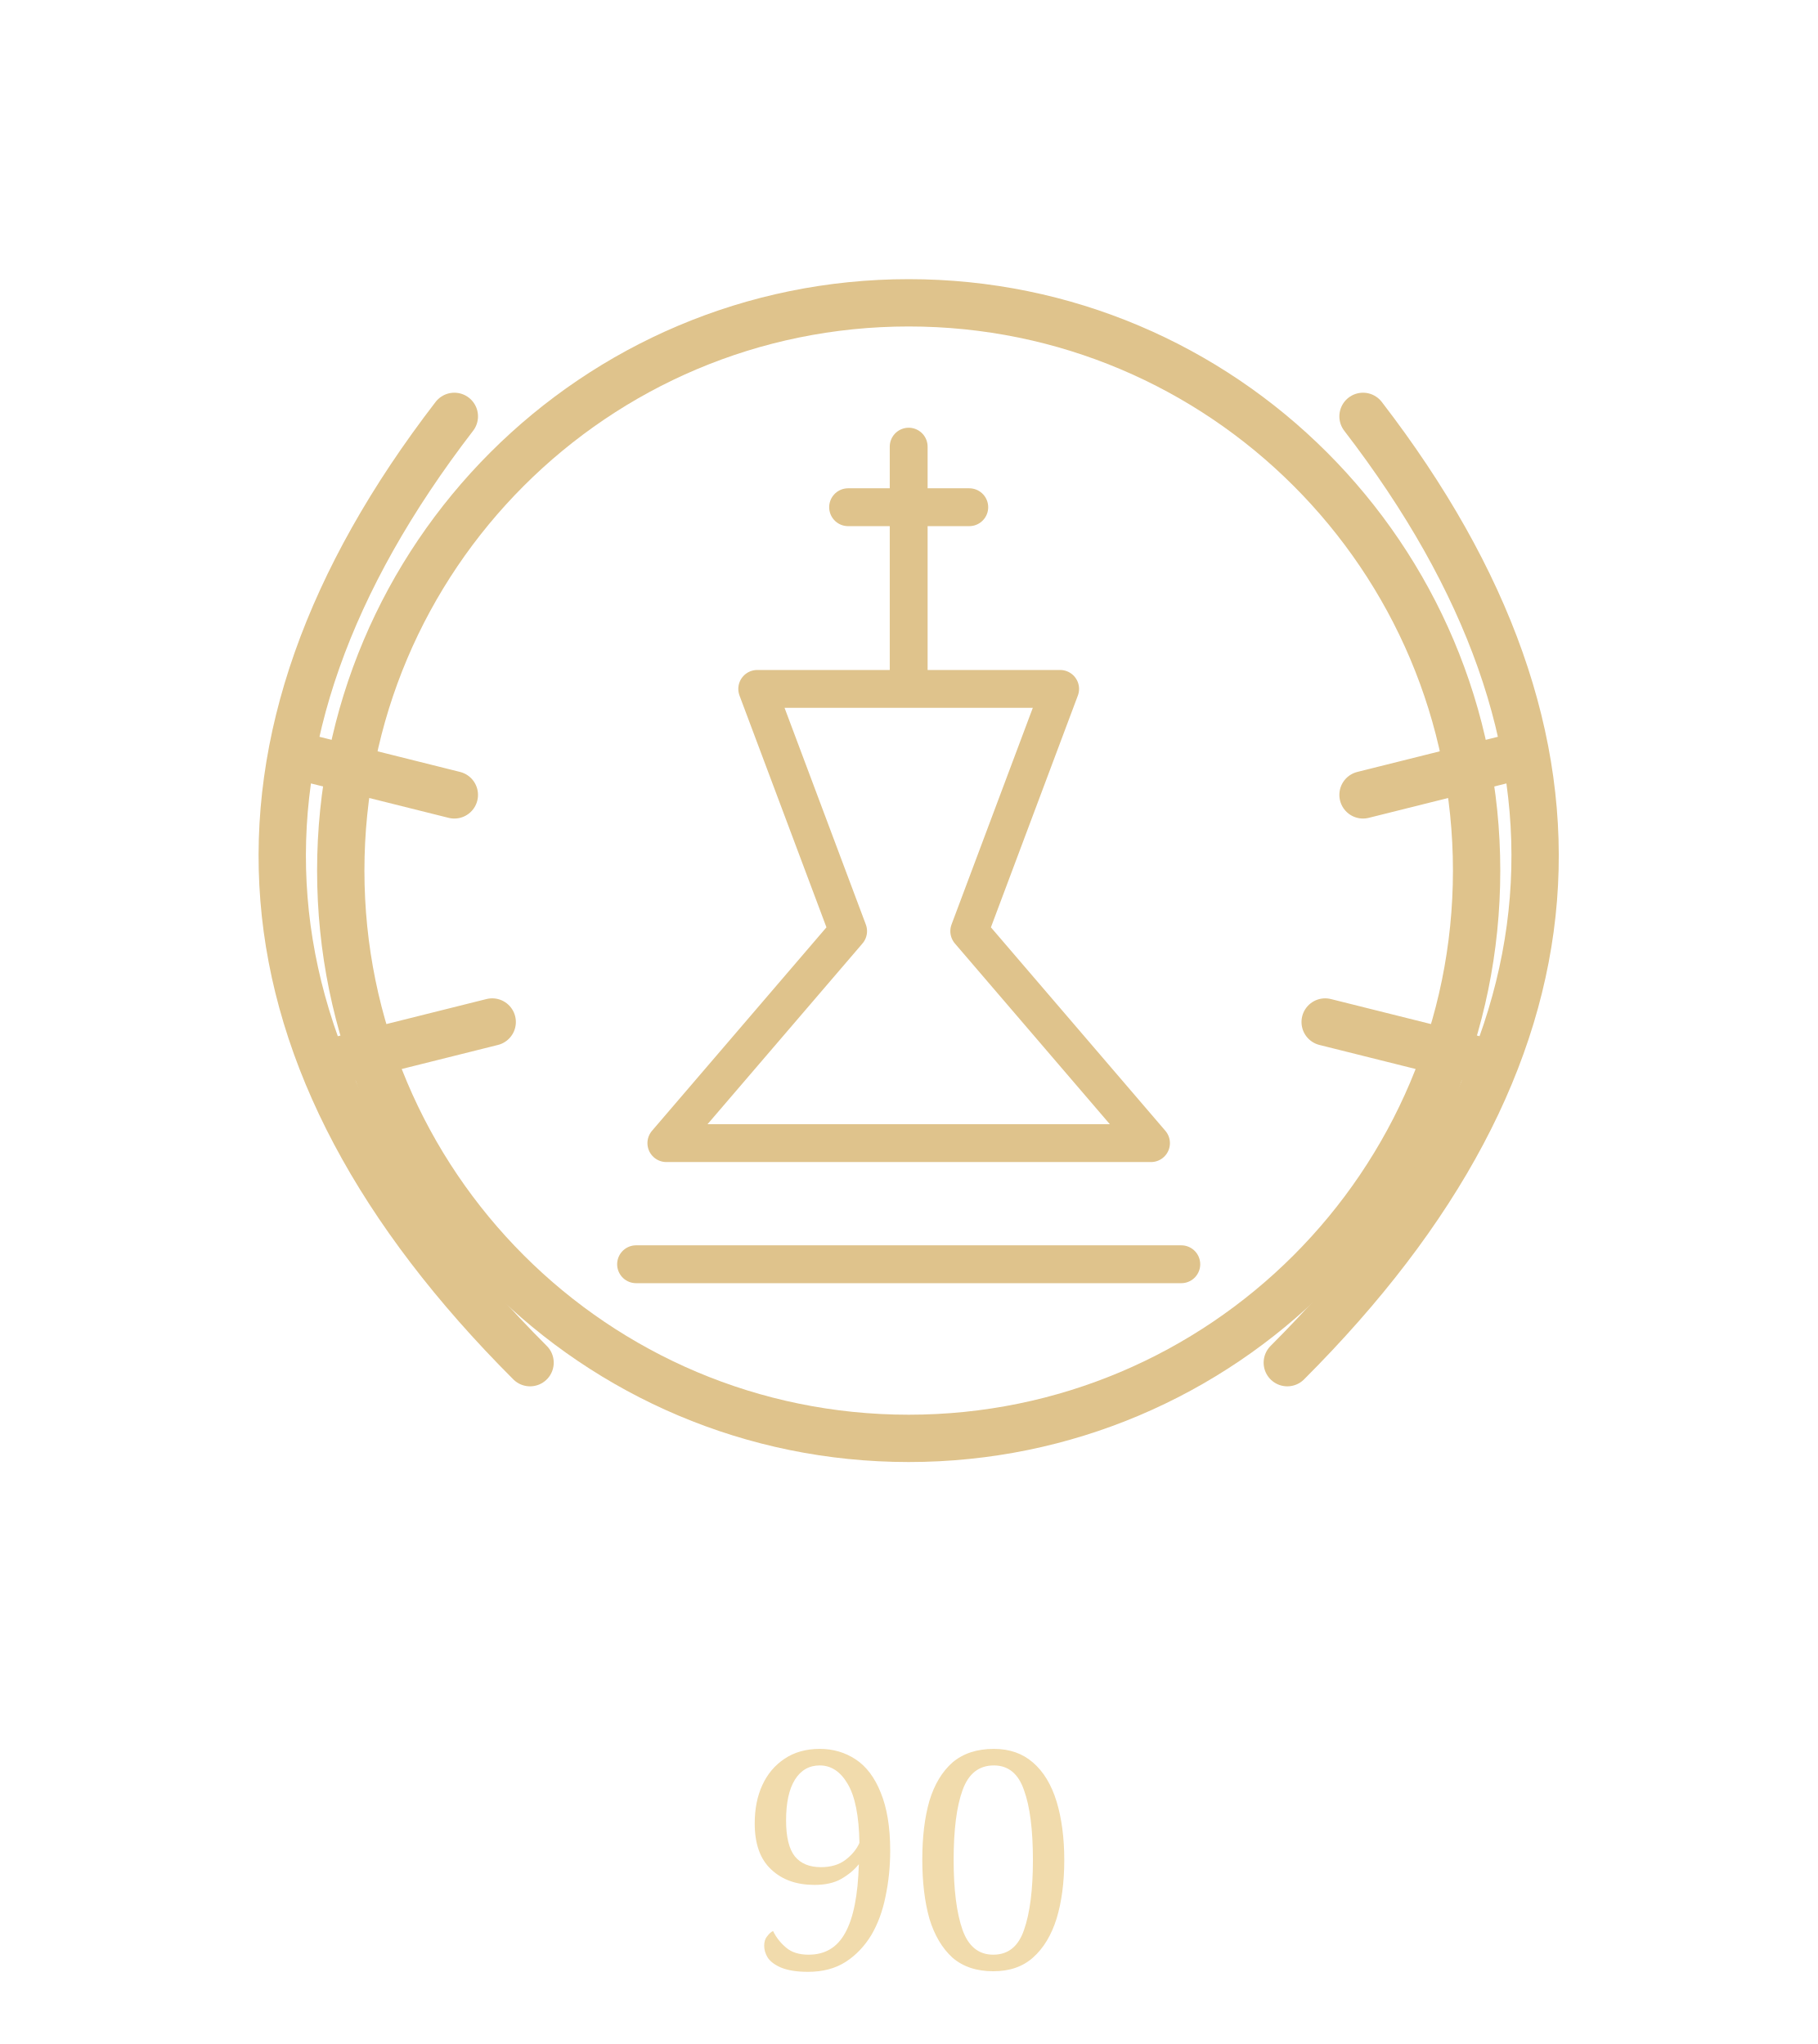
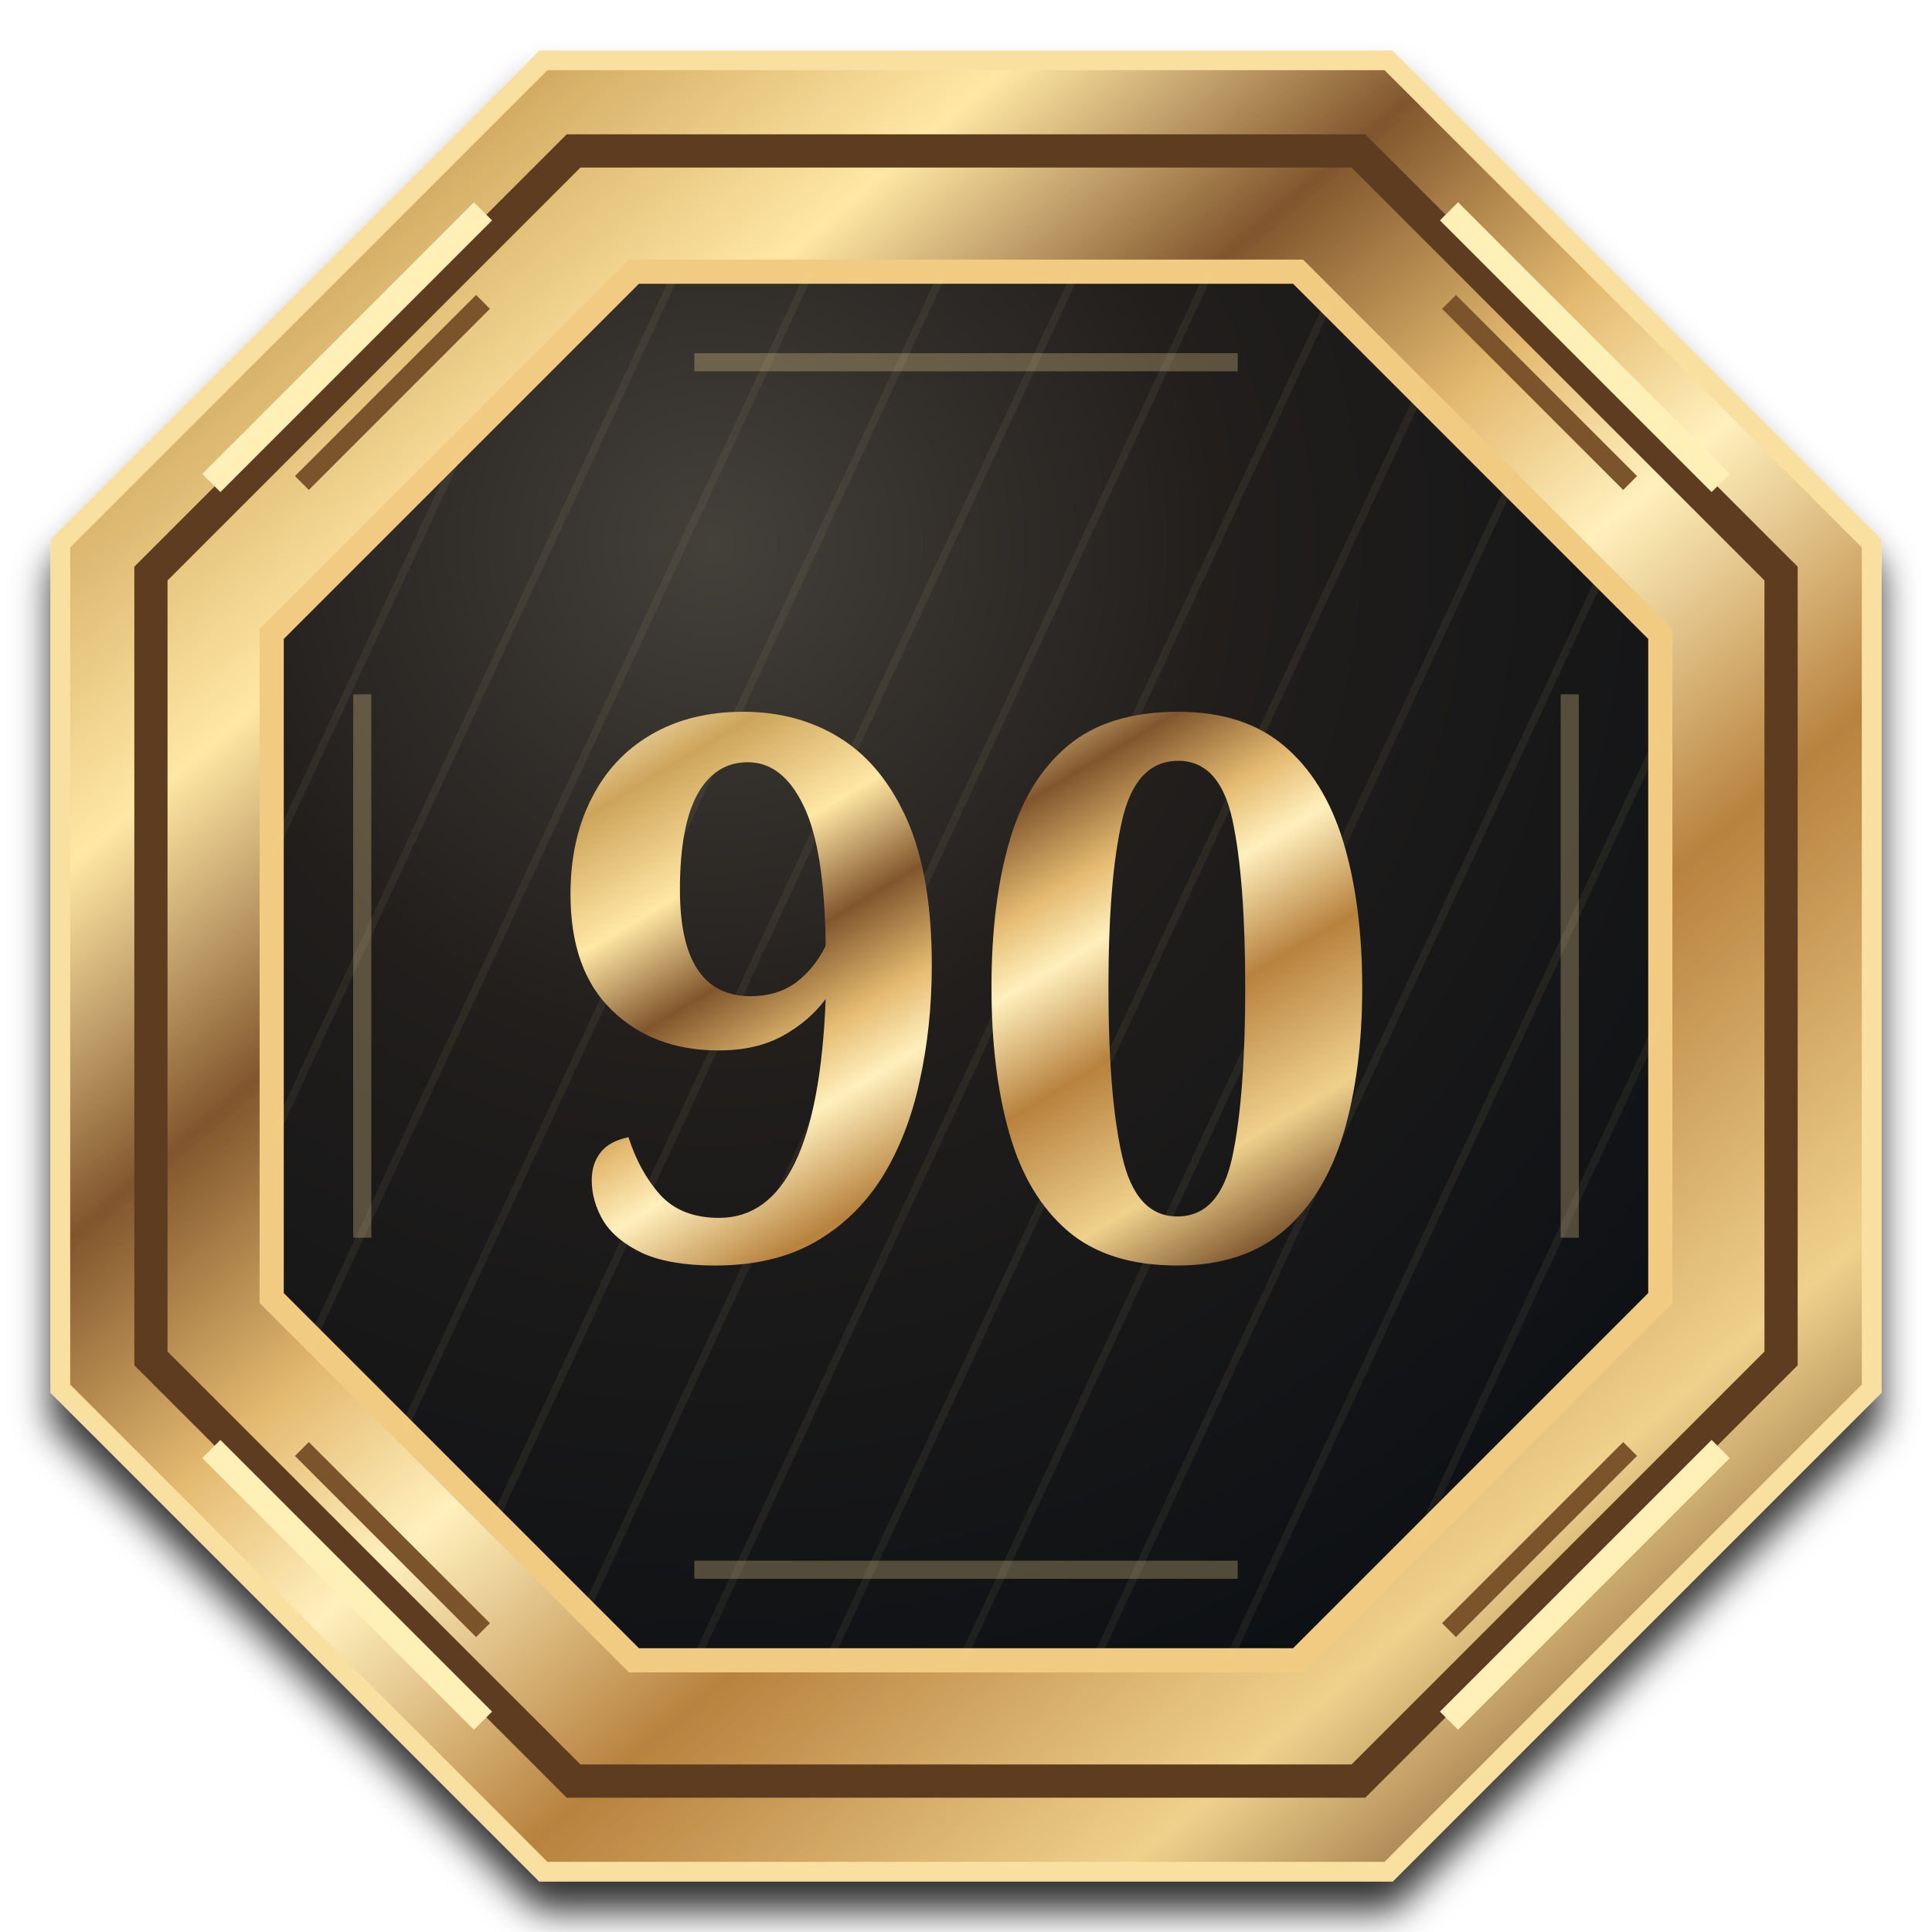
- <svg xmlns="http://www.w3.org/2000/svg" viewBox="0 0 48 54" fill="none" stroke="#dfc38c" stroke-width="1.25" stroke-linecap="round" stroke-linejoin="round">
-   <g transform="translate(4 3)">
-     <circle cx="20" cy="20" r="15" />
-     <path d="M8 8Q-2 21 10 33M32 8q10 13-2 25M4 17l4 1M5 25l4-1M36 17l-4 1M35 25l-4-1" />
-     <g transform="translate(4 4) scale(.8)">
-       <path d="M18 8h4M20 6v8M15 14h10l-3 8 6 7H12l6-7zM11 33h18" />
-     </g>
-   </g>
-   <text x="24" y="52" text-anchor="middle" fill="#f1dbac" stroke="none" font-size="8" font-family="Georgia,serif">90</text>
+ <svg xmlns="http://www.w3.org/2000/svg" viewBox="0 0 64 64" data-luxury-seal="true">
+   <defs>
+     <linearGradient id="gold" x1="0" y1="0" x2=".85" y2="1">
+       <stop stop-color="#fff6d3" />
+       <stop offset=".12" stop-color="#cda45a" />
+       <stop offset=".26" stop-color="#ffe7a4" />
+       <stop offset=".38" stop-color="#81562d" />
+       <stop offset=".49" stop-color="#e4ba70" />
+       <stop offset=".57" stop-color="#fff0bd" />
+       <stop offset=".7" stop-color="#b7823e" />
+       <stop offset=".87" stop-color="#efd18c" />
+       <stop offset="1" stop-color="#78502a" />
+     </linearGradient>
+     <radialGradient id="enamel" cx=".32" cy=".2" r=".9">
+       <stop stop-color="#44403a" />
+       <stop offset=".4" stop-color="#211e1c" />
+       <stop offset="1" stop-color="#0d1014" />
+     </radialGradient>
+     <pattern id="brushed" width="4" height="4" patternUnits="userSpaceOnUse" patternTransform="rotate(25)">
+       <path d="M0 0v4" stroke="#fff0b5" stroke-opacity=".06" stroke-width=".5" />
+     </pattern>
+     <filter id="raised">
+       <feDropShadow dx="0" dy="1" stdDeviation=".6" flood-color="#000" flood-opacity=".8" />
+     </filter>
+   </defs>
+   <path d="M18 2h28l16 16v28L46 62H18L2 46V18z" fill="url(#gold)" stroke="#f9dfa0" stroke-width=".65" filter="url(#raised)" />
+   <path d="M19 5h26l14 14v26L45 59H19L5 45V19z" fill="none" stroke="#5e3c20" stroke-width="1.1" />
+   <path d="M21 9h22l12 12v22L43 55H21L9 43V21z" fill="url(#enamel)" stroke="#f0cb81" stroke-width=".8" />
+   <path d="M21 9h22l12 12v22L43 55H21L9 43V21z" fill="url(#brushed)" />
+   <path d="M23 12h18M12 23v18M23 52h18M52 23v18" fill="none" stroke="#ebce92" stroke-opacity=".3" stroke-width=".6" />
+   <path d="M16 7l-9 9m41-9 9 9M7 48l9 9m32 0 9-9" stroke="#fff0b8" stroke-width=".85" />
+   <path d="M16 10l-6 6m38-6 6 6M10 48l6 6m32 0 6-6" stroke="#7c542b" stroke-width=".65" />
+   <text x="32" y="33" text-anchor="middle" dominant-baseline="middle" fill="url(#gold)" font-size="25" font-weight="600" font-family="Georgia,serif">90</text>
</svg>
